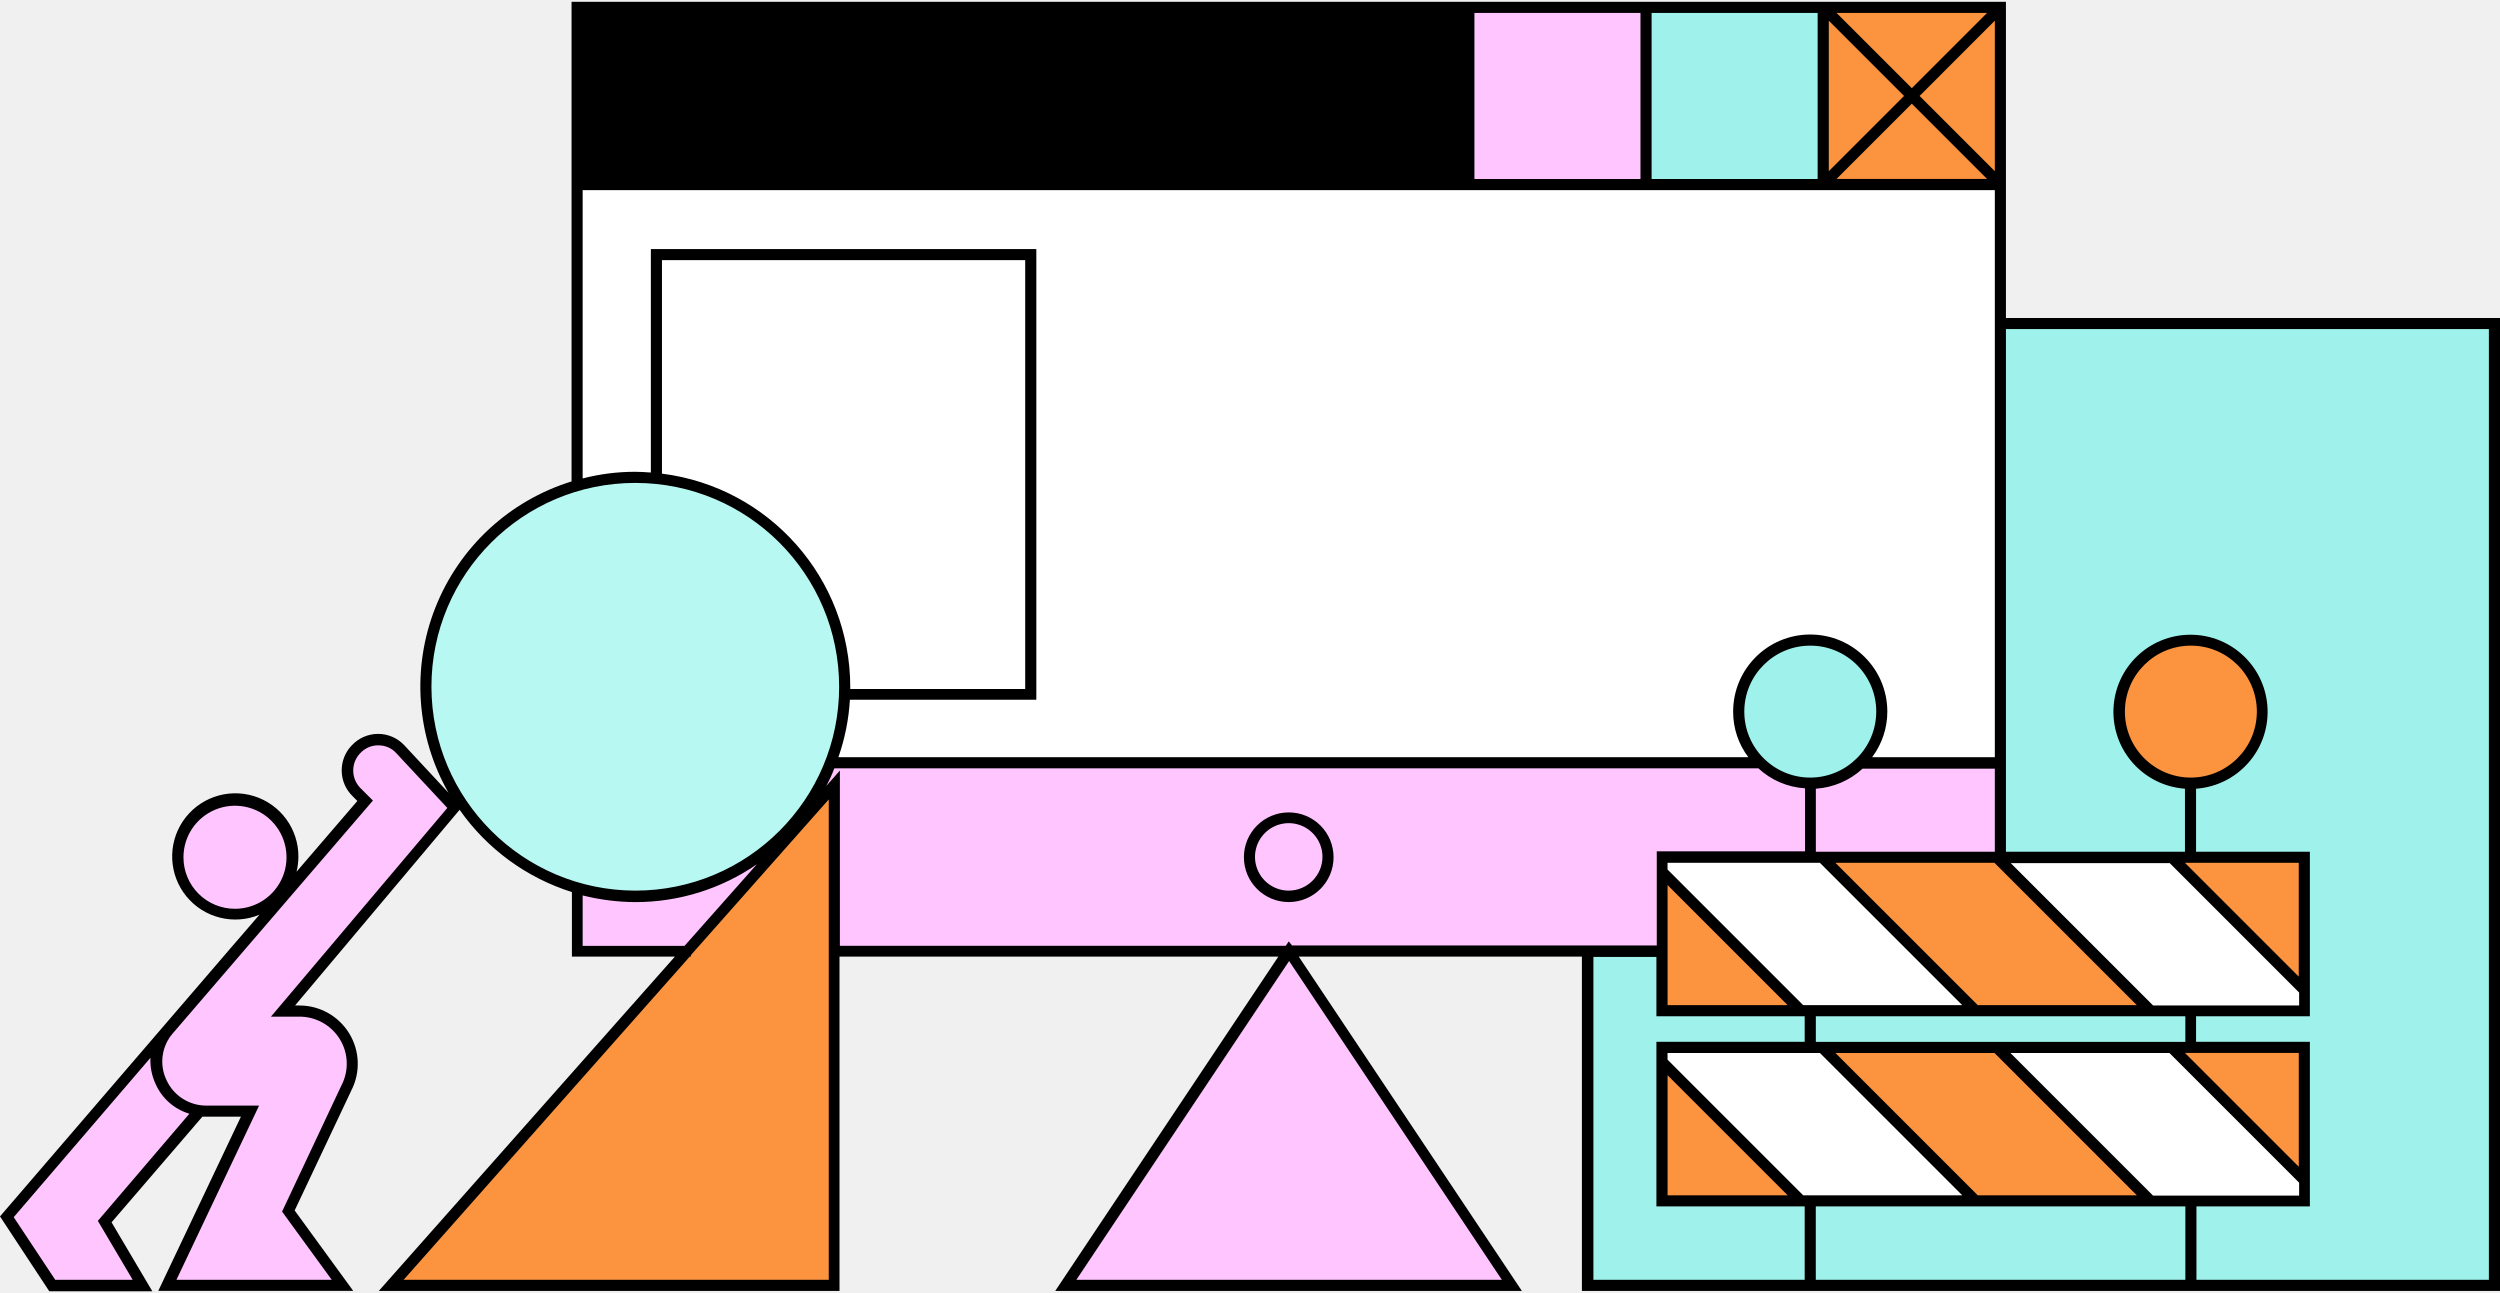
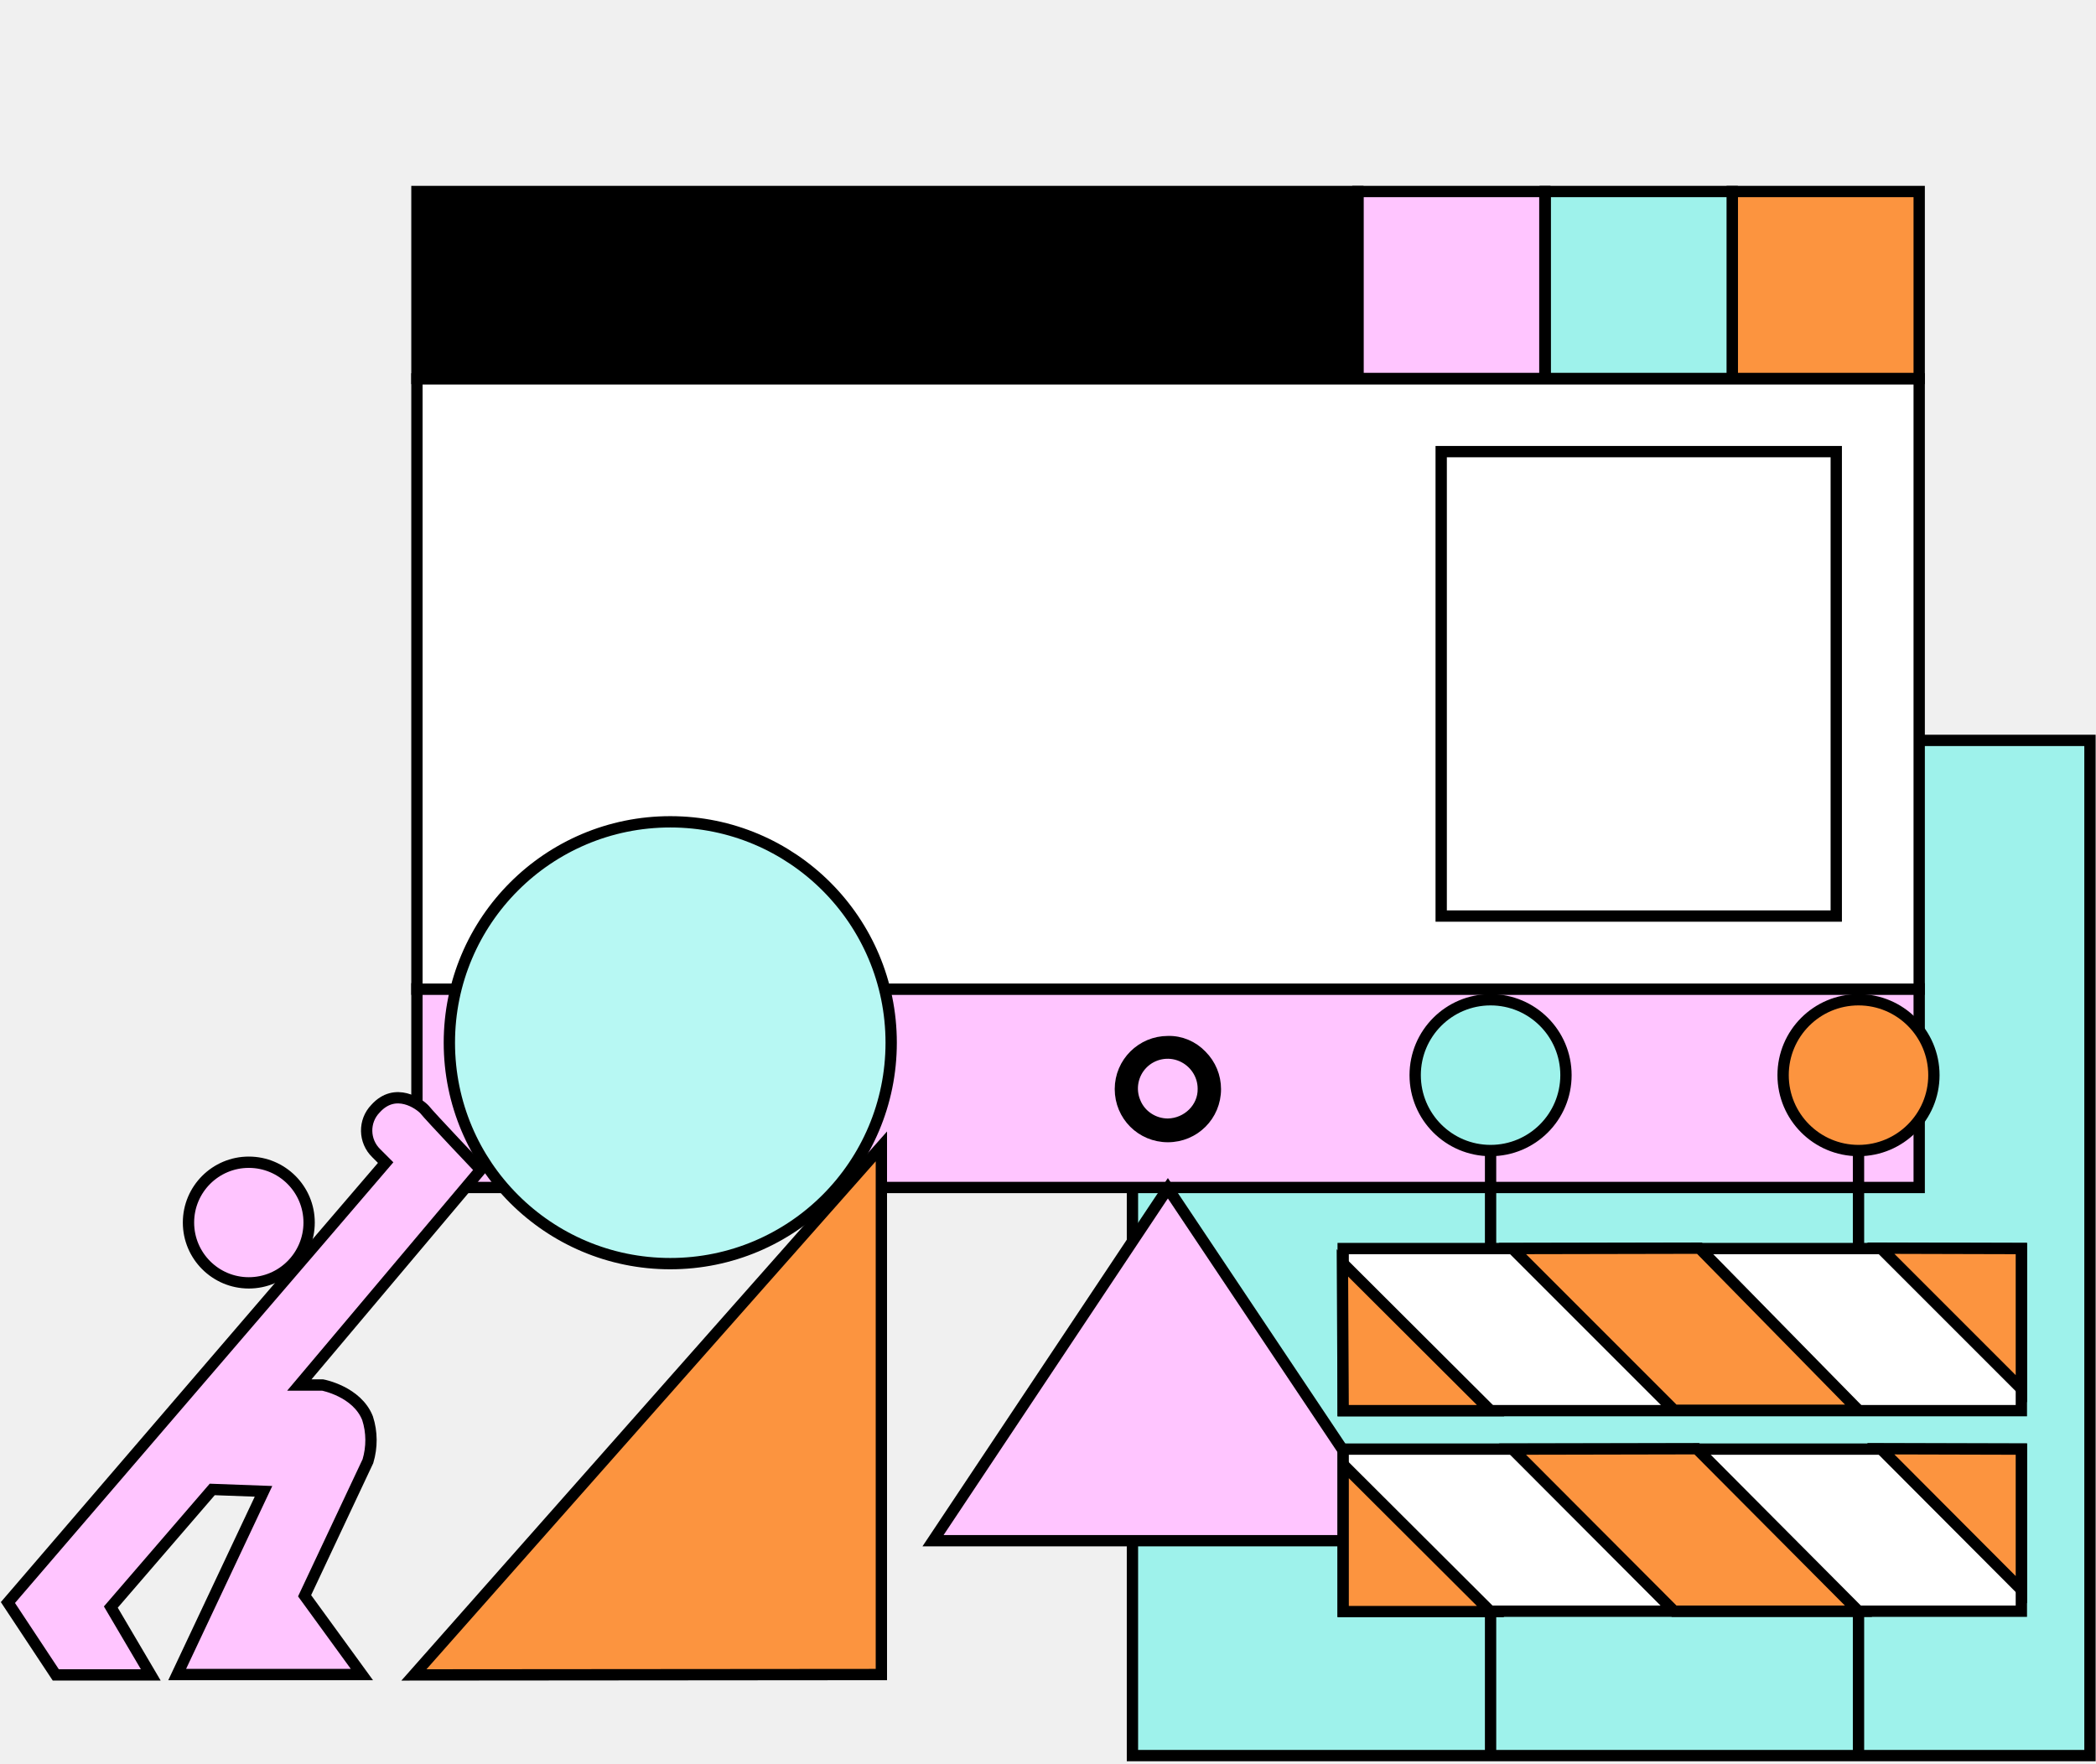
- <svg xmlns="http://www.w3.org/2000/svg" width="700px" height="362px" viewBox="0 0 700 362" version="1.1">
-   <g id="Foundation:-niceverynice.com" stroke="none" stroke-width="1" fill="none" fill-rule="evenodd">
-     <g id="Main-Page" transform="translate(-654, -228)" fill-rule="nonzero">
+ <svg xmlns="http://www.w3.org/2000/svg" version="1.1" id="Layer_1" x="0px" y="0px" viewBox="0 0 556 467.8" style="enable-background:new 0 0 556 467.8;" xml:space="preserve">
+   <style type="text/css">
+ 	.st0{fill:#9EF2EB;stroke:#000000;stroke-width:3;stroke-miterlimit:10;}
+ 	.st1{fill:#FFC5FF;stroke:#000000;stroke-width:3;stroke-miterlimit:10;}
+ 	.st2{fill:#FC943F;stroke:#000000;stroke-width:3;stroke-miterlimit:10;}
+ 	.st3{stroke:#000000;stroke-width:3;stroke-miterlimit:10;}
+ 	.st4{fill:#FFFFFF;stroke:#000000;stroke-width:3;stroke-miterlimit:10;}
+ 	.st5{fill:#B7F8F3;stroke:#000000;stroke-width:3;stroke-miterlimit:10;}
+ 	.st6{display:none;stroke:#000000;stroke-width:3;stroke-miterlimit:10;}
+ 	.st7{fill:none;stroke:#000000;stroke-width:3;stroke-miterlimit:10;}
+ </style>
+   <g id="Foundation:-niceverynice.com">
+     <g id="Main-Page" transform="translate(-654, -228)">
      <g id="Build-a-website" transform="translate(654, 228)">
-         <rect id="Rectangle" fill="#9EF2EB" x="444.597" y="90.59" width="253.95" height="269.312" />
-         <rect id="Rectangle" fill="#FC943F" x="510.498" y="2.064" width="49.608" height="49.608" />
-         <rect id="Rectangle" fill="#9EF2EB" x="460.89" y="2.064" width="49.608" height="49.608" />
-         <rect id="Rectangle" fill="#FFC5FF" x="411.178" y="2.064" width="49.608" height="49.608" />
-         <rect id="Rectangle" fill="#FFC5FF" x="161.587" y="213.57" width="398.517" height="52.72" />
-         <rect id="Rectangle" fill="#000000" x="161.587" y="2.064" width="249.593" height="49.608" />
-         <rect id="Rectangle" fill="#FFFFFF" x="161.587" y="51.672" width="398.517" height="161.898" />
-         <rect id="Rectangle" fill="#FFFFFF" x="183.796" y="71.287" width="104.819" height="123.188" />
-         <circle id="Oval" fill="#B7F8F3" cx="177.568" cy="192.295" r="58.636" />
-         <circle id="Oval" fill="#9EF2EB" cx="506.865" cy="199.249" r="20.03" />
-         <circle id="Oval" fill="#FC943F" cx="613.446" cy="199.249" r="20.03" />
-         <polygon id="Path" fill="#FFC5FF" points="298.473 359.901 360.845 266.393 423.321 359.901" />
-         <rect id="Rectangle" fill="#FFFFFF" x="465.353" y="240.035" width="179.852" height="42.966" />
-         <polygon id="Path" fill="#FC943F" points="233.609 219.798 109.593 360.005 233.609 359.901" />
-         <path d="M81.053,248.647 L102.017,224.154 L99.526,221.663 C96.239,218.439 96.147,213.174 99.318,209.836 C104.611,203.92 111.044,208.59 112.29,210.043 C113.738,211.808 127.236,226.025 127.236,226.025 L79.184,283.102 L85.412,283.102 C85.412,283.102 94.543,284.762 97.346,291.924 C98.537,295.631 98.573,299.611 97.45,303.339 L80.638,339.041 L95.789,359.901 L46.806,359.901 L69.737,311.331 L56.14,310.812 L29.267,342.049 L39.852,360.005 L14.632,360.005 L1.868,340.806 L81.053,248.647 Z" id="Path" fill="#FFC5FF" />
-         <polygon id="Path" fill="#FC943F" points="465.145 243.873 504.374 282.998 465.353 282.998" />
-         <polygon id="Path" fill="#FC943F" points="510.187 240.035 553.15 282.894 602.031 282.894 559.792 239.931" />
-         <polygon id="Path" fill="#FC943F" points="607.948 239.931 645.204 277.188 645.204 240.035" />
-         <rect id="Rectangle" fill="#FFFFFF" x="465.353" y="293.273" width="179.852" height="42.966" />
-         <polygon id="Path" fill="#FC943F" points="465.353 297.321 504.374 336.343 465.353 336.343" />
-         <polygon id="Path" fill="#FC943F" points="510.187 293.273 553.15 336.239 602.031 336.239 559.17 293.17" />
-         <polygon id="Path" fill="#FC943F" points="607.948 293.17 645.204 330.53 645.204 293.273" />
-         <circle id="Oval" fill="#FFC5FF" cx="65.798" cy="240.035" r="15.982" />
-         <path d="M360.845,227.476 C353.913,227.476 348.293,233.095 348.293,240.028 C348.293,246.96 353.913,252.579 360.845,252.579 C367.777,252.579 373.397,246.96 373.397,240.028 C373.401,236.697 372.08,233.502 369.726,231.147 C367.371,228.792 364.175,227.471 360.845,227.476 L360.845,227.476 Z M360.845,249.374 C357.025,249.374 353.581,247.072 352.119,243.543 C350.657,240.013 351.465,235.95 354.167,233.249 C356.869,230.548 360.932,229.74 364.461,231.203 C367.991,232.666 370.291,236.111 370.29,239.931 C370.27,245.139 366.053,249.355 360.845,249.374 L360.845,249.374 Z" id="Shape" fill="#000000" />
-         <path d="M561.661,89.033 L561.661,0.509 L160.034,0.509 L160.034,134.801 C142.627,140.187 128.602,153.18 121.905,170.126 C115.207,187.073 116.558,206.143 125.58,221.975 L113.229,208.699 C111.328,206.652 108.66,205.488 105.867,205.488 C103.073,205.488 100.405,206.652 98.504,208.699 L98.401,208.803 C94.647,212.808 94.785,219.08 98.712,222.916 L100.061,224.266 L83.034,244.08 C83.366,242.722 83.541,241.329 83.553,239.931 C83.613,232.133 78.554,225.217 71.104,222.913 C63.654,220.608 55.574,223.458 51.219,229.927 C46.864,236.396 47.264,244.955 52.203,250.99 C57.142,257.025 65.452,259.11 72.655,256.12 L64.769,265.252 L64.769,265.252 L0,340.598 L13.802,361.56 L42.654,361.56 L31.237,342.249 L56.664,312.673 L67.458,312.673 L44.315,361.449 L98.903,361.449 L82.506,338.93 L98.384,305.304 C100.973,300.243 100.743,294.2 97.779,289.35 C94.814,284.5 89.54,281.541 83.855,281.538 L82.61,281.538 L128.689,226.744 C136.353,237.672 147.404,245.77 160.133,249.784 L160.133,267.842 L188.986,267.842 L106.064,361.456 L235.062,361.456 L235.062,267.847 L357.939,267.847 L295.463,361.456 L426.124,361.456 L363.648,267.847 L442.931,267.847 L442.931,361.456 L700,361.456 L700,89.033 L561.661,89.033 Z M51.37,240.035 C51.369,234.199 54.884,228.938 60.275,226.704 C65.666,224.47 71.872,225.704 75.998,229.83 C80.125,233.956 81.36,240.162 79.127,245.553 C76.894,250.944 71.633,254.46 65.798,254.46 C61.969,254.468 58.295,252.951 55.588,250.244 C52.88,247.537 51.363,243.863 51.37,240.035 L51.37,240.035 Z M27.399,341.841 L37.153,358.344 L15.463,358.344 L3.84,340.806 L42.135,296.172 C42.001,298.71 42.499,301.241 43.583,303.539 C45.361,307.558 48.813,310.594 53.026,311.843 L27.399,341.841 Z M75.863,284.659 L83.855,284.659 C88.47,284.66 92.752,287.057 95.166,290.99 C97.579,294.939 97.737,299.866 95.581,303.962 L78.977,339.249 L92.883,358.344 L49.401,358.344 L72.542,309.567 L57.818,309.567 C52.997,309.595 48.61,306.791 46.61,302.405 C44.524,298.036 45.26,292.842 48.479,289.226 L104.416,224.154 L100.991,220.732 C98.292,218.072 98.2,213.748 100.783,210.975 L100.887,210.871 C102.195,209.455 104.045,208.665 105.973,208.698 C107.909,208.685 109.756,209.512 111.034,210.966 L125.254,226.221 L75.863,284.659 Z M301.379,358.344 L360.949,269.092 L420.519,358.344 L301.379,358.344 Z M613.446,217.724 C603.244,217.724 594.973,209.454 594.973,199.251 C594.973,189.049 603.244,180.779 613.446,180.779 C623.648,180.779 631.919,189.049 631.919,199.251 C631.895,209.444 623.639,217.7 613.446,217.724 L613.446,217.724 Z M643.648,241.592 L643.648,273.454 L611.786,241.592 L643.648,241.592 Z M607.441,241.592 L643.759,277.914 L643.759,281.535 L602.869,281.535 L563.017,241.683 L607.431,241.683 L607.441,241.592 Z M509.576,294.833 L549.428,334.684 L504.893,334.684 L466.91,296.701 L466.91,294.833 L509.576,294.833 Z M558.455,294.833 L598.307,334.684 L553.772,334.684 L513.921,294.833 L558.455,294.833 Z M466.922,301.06 L500.546,334.684 L466.922,334.684 L466.922,301.06 Z M611.901,337.798 L611.901,358.347 L508.422,358.347 L508.422,337.798 L611.901,337.798 Z M602.77,334.684 L562.918,294.833 L607.441,294.833 L643.759,331.153 L643.759,334.774 L602.758,334.774 L602.77,334.684 Z M643.66,326.692 L611.798,294.83 L643.66,294.83 L643.66,326.692 Z M508.434,291.719 L508.434,284.557 L611.897,284.557 L611.897,291.719 L508.434,291.719 Z M506.877,217.724 C496.675,217.724 488.404,209.454 488.404,199.251 C488.404,189.049 496.675,180.779 506.877,180.779 C517.079,180.779 525.35,189.049 525.35,199.251 C525.327,209.449 517.063,217.708 506.865,217.724 L506.877,217.724 Z M509.576,241.592 L549.428,281.443 L504.893,281.443 L466.91,243.46 L466.91,241.592 L509.576,241.592 Z M558.455,241.592 L598.307,281.443 L553.772,281.443 L513.921,241.592 L558.455,241.592 Z M466.922,247.819 L500.546,281.443 L466.922,281.443 L466.922,247.819 Z M508.439,238.48 L508.439,220.838 C513.309,220.515 517.922,218.537 521.514,215.233 L558.552,215.233 L558.552,238.483 L508.439,238.48 Z M558.552,47.936 L537.484,26.868 L558.552,5.793 L558.552,47.936 Z M535.304,24.688 L514.232,3.621 L556.379,3.621 L535.304,24.688 Z M533.132,26.861 L512.064,47.928 L512.064,5.793 L533.132,26.861 Z M535.304,29.033 L556.372,50.101 L514.232,50.101 L535.304,29.033 Z M508.941,3.621 L508.941,50.115 L462.447,50.115 L462.447,3.621 L508.941,3.621 Z M459.333,3.621 L459.333,50.115 L412.838,50.115 L412.838,3.621 L459.333,3.621 Z M163.143,3.621 L409.621,3.621 L409.621,50.115 L163.143,50.115 L163.143,3.621 Z M163.143,53.229 L558.552,53.229 L558.552,212.013 L524.196,212.013 C526.963,208.333 528.456,203.853 528.452,199.249 C528.452,187.327 518.787,177.662 506.865,177.662 C494.943,177.662 485.279,187.327 485.279,199.249 C485.257,203.855 486.753,208.341 489.534,212.013 L234.751,212.013 C236.567,206.827 237.65,201.413 237.969,195.928 L290.172,195.928 L290.172,69.73 L182.241,69.73 L182.241,132.31 C180.793,132.206 179.345,132.102 177.882,132.102 C172.91,132.09 167.957,132.718 163.143,133.97 L163.143,53.229 Z M185.35,132.621 L185.35,72.843 L287.056,72.843 L287.056,192.918 L238.072,192.918 L238.072,192.399 C238.077,162.033 215.481,136.411 185.353,132.621 L185.35,132.621 Z M120.801,192.295 C120.801,160.771 146.356,135.216 177.88,135.216 C209.403,135.216 234.959,160.771 234.959,192.295 C234.959,223.819 209.403,249.374 177.88,249.374 C146.379,249.318 120.856,223.796 120.801,192.295 Z M163.143,264.837 L163.143,250.723 C167.963,251.932 172.911,252.559 177.88,252.591 C190.036,252.6 201.907,248.907 211.914,242.004 L191.677,264.837 L163.143,264.837 Z M232.052,358.344 L113.016,358.344 L193.135,267.847 L193.446,267.847 L193.446,267.431 L232.052,223.843 L232.052,358.344 Z M360.845,263.586 L360.015,264.832 L235.166,264.832 L235.166,215.75 L231.326,220.109 C232.211,218.508 232.974,216.843 233.609,215.127 L492.334,215.127 C495.916,218.449 500.536,220.429 505.412,220.732 L505.412,238.374 L463.895,238.374 L463.895,264.733 L361.779,264.733 L360.845,263.586 Z M446.153,267.946 L463.796,267.946 L463.796,284.55 L505.313,284.55 L505.313,291.712 L463.796,291.712 L463.796,337.791 L505.313,337.791 L505.313,358.34 L446.153,358.34 L446.153,267.946 Z M696.99,358.34 L615.003,358.34 L615.003,337.791 L646.761,337.791 L646.761,291.712 L614.899,291.712 L614.899,284.55 L646.761,284.55 L646.761,238.483 L614.899,238.483 L614.899,220.84 C626.488,220.002 635.334,210.142 634.915,198.531 C634.496,186.92 624.961,177.723 613.342,177.723 C601.724,177.723 592.189,186.92 591.77,198.531 C591.351,210.142 600.197,220.002 611.786,220.84 L611.786,238.483 L561.661,238.483 L561.661,92.147 L696.886,92.147 L696.886,358.344 L696.99,358.34 Z" id="Shape" fill="#000000" />
+         <rect id="Rectangle" x="300.4" y="196.4" class="st0" width="254" height="269.3" />
+         <rect id="Rectangle_4_" x="110.6" y="262.3" class="st1" width="398.5" height="52.7" />
+         <g>
+           <rect id="Rectangle_1_" x="459.5" y="50.8" class="st2" width="49.6" height="49.6" />
+           <rect id="Rectangle_2_" x="409.9" y="50.8" class="st0" width="49.6" height="49.6" />
+           <rect id="Rectangle_3_" x="360.2" y="50.8" class="st1" width="49.6" height="49.6" />
+           <rect id="Rectangle_5_" x="110.6" y="50.8" class="st3" width="249.6" height="49.6" />
+           <rect id="Rectangle_6_" x="110.6" y="100.5" class="st4" width="398.5" height="161.9" />
+           <rect id="Rectangle_7_" x="382.3" y="119.8" class="st4" width="104.8" height="123.2" />
+         </g>
+         <circle id="Oval_1_" class="st0" cx="395.4" cy="285.2" r="20" />
+         <circle id="Oval_2_" class="st2" cx="493" cy="285.2" r="20" />
+         <polygon id="Path" class="st1" points="247.5,408.7 309.8,315.2 372.3,408.7    " />
+         <rect id="Rectangle_8_" x="356.3" y="331.2" class="st4" width="179.9" height="43" />
+         <polygon id="Path_3_" class="st2" points="356.1,335 395.4,374.2 356.3,374.2    " />
+         <polygon id="Path_4_" class="st2" points="401.2,331.2 444.1,374.1 493,374.1 450.8,331.1    " />
+         <polygon id="Path_5_" class="st2" points="498.9,331.1 536.2,368.4 536.2,331.2    " />
+         <rect id="Rectangle_9_" x="356.3" y="384.4" class="st4" width="179.9" height="43" />
+         <polygon id="Path_6_" class="st2" points="356.3,388.5 395.4,427.5 356.3,427.5    " />
+         <polygon id="Path_7_" class="st2" points="401.2,384.4 444.1,427.4 493,427.4 450.1,384.3    " />
+         <polygon id="Path_8_" class="st2" points="498.9,384.3 536.2,421.7 536.2,384.4    " />
+         <g>
+           <circle id="Oval" class="st5" cx="177.8" cy="276.6" r="58.6" />
+           <polygon id="Path_1_" class="st2" points="233.8,304.1 109.8,444.3 233.8,444.2     " />
+           <path id="Path_2_" class="st1" d="M81.3,332.9l21-24.5l-2.5-2.5c-3.3-3.2-3.4-8.5-0.2-11.8c5.3-5.9,11.7-1.2,13,0.2      c1.4,1.8,14.9,16,14.9,16l-48.1,57.1h6.2c0,0,9.1,1.7,11.9,8.8c1.2,3.7,1.2,7.7,0.1,11.4l-16.8,35.7L96,444.2H47l22.9-48.6      l-13.6-0.5l-26.9,31.2l10.6,18H14.8L2.1,425.1L81.3,332.9z" />
+           <circle id="Oval_3_" class="st1" cx="66" cy="324.3" r="16" />
+         </g>
+         <path id="Shape" class="st3" d="M309.8,276.3c-6.9,0-12.6,5.6-12.6,12.6s5.6,12.6,12.6,12.6s12.6-5.6,12.6-12.6     c0-3.3-1.3-6.5-3.7-8.9C316.4,277.6,313.2,276.2,309.8,276.3L309.8,276.3z M309.8,298.2c-3.8,0-7.3-2.3-8.7-5.8     c-1.5-3.5-0.7-7.6,2-10.3c2.7-2.7,6.8-3.5,10.3-2c3.5,1.5,5.8,4.9,5.8,8.7C319.3,293.9,315,298.1,309.8,298.2L309.8,298.2z" />
+         <path id="Shape_1_" class="st6" d="M510.6,137.8V49.3H109v134.3C91.6,189,77.6,202,70.9,218.9c-6.7,16.9-5.3,36,3.7,51.8     l-12.4-13.3c-1.9-2-4.6-3.2-7.4-3.2c-2.8,0-5.5,1.2-7.4,3.2l-0.1,0.1c-3.8,4-3.6,10.3,0.3,14.1L49,273l-17,19.8     c0.3-1.4,0.5-2.8,0.5-4.1c0.1-7.8-5-14.7-12.4-17c-7.5-2.3-15.5,0.5-19.9,7s-4,15,1,21.1s13.2,8.1,20.5,5.1l-7.9,9.1l0,0     L-51,389.4l13.8,21h28.9L-19.8,391l25.4-29.6h10.8l-23.1,48.8h54.6l-16.4-22.5l15.9-33.6c2.6-5.1,2.4-11.1-0.6-16     c-3-4.9-8.2-7.8-13.9-7.8h-1.2l46.1-54.8c7.7,10.9,18.7,19,31.4,23v18.1H138L55,410.2h129v-93.6h122.9l-62.5,93.6h130.7     l-62.5-93.6h79.3v93.6H649V137.8H510.6z M0.4,288.8c0-5.8,3.5-11.1,8.9-13.3s11.6-1,15.7,3.1c4.1,4.1,5.4,10.3,3.1,15.7     c-2.2,5.4-7.5,8.9-13.3,8.9c-3.8,0-7.5-1.5-10.2-4.2C1.9,296.3,0.3,292.6,0.4,288.8L0.4,288.8z M-23.6,390.6l9.8,16.5h-21.7     l-11.6-17.5L-8.9,345c-0.1,2.5,0.4,5.1,1.4,7.4c1.8,4,5.2,7.1,9.4,8.3L-23.6,390.6z M24.8,333.4h8c4.6,0,8.9,2.4,11.3,6.3     c2.4,3.9,2.6,8.9,0.4,13L28,388l13.9,19.1H-1.6l23.1-48.8H6.8c-4.8,0-9.2-2.8-11.2-7.2c-2.1-4.4-1.4-9.6,1.9-13.2l55.9-65.1     l-3.4-3.4c-2.7-2.7-2.8-7-0.2-9.8l0.1-0.1c1.3-1.4,3.2-2.2,5.1-2.2c1.9,0,3.8,0.8,5.1,2.3L74.2,275L24.8,333.4z M250.4,407.1     l59.6-89.3l59.6,89.3H250.4z M562.4,266.5c-10.2,0-18.5-8.3-18.5-18.5s8.3-18.5,18.5-18.5c10.2,0,18.5,8.3,18.5,18.5     C580.9,258.2,572.6,266.5,562.4,266.5L562.4,266.5z M592.6,290.4v31.9l-31.9-31.9H592.6z M556.4,290.4l36.3,36.3v3.6h-40.9     L512,290.5L556.4,290.4L556.4,290.4z M458.6,343.6l39.9,39.9h-44.5l-38-38v-1.9H458.6z M507.4,343.6l39.9,39.9h-44.5l-39.9-39.9     H507.4z M415.9,349.8l33.6,33.6h-33.6V349.8z M560.9,386.6v20.5H457.4v-20.5H560.9z M551.7,383.5l-39.9-39.9h44.5l36.3,36.3v3.6     L551.7,383.5L551.7,383.5z M592.6,375.5l-31.9-31.9h31.9V375.5z M457.4,340.5v-7.2h103.5v7.2H457.4z M455.9,266.5     c-10.2,0-18.5-8.3-18.5-18.5s8.3-18.5,18.5-18.5c10.2,0,18.5,8.3,18.5,18.5C474.3,258.2,466,266.5,455.9,266.5L455.9,266.5z      M458.6,290.4l39.9,39.9h-44.5l-38-38v-1.9H458.6z M507.4,290.4l39.9,39.9h-44.5l-39.9-39.9H507.4z M415.9,296.6l33.6,33.6h-33.6     V296.6z M457.4,287.3v-17.6c4.9-0.3,9.5-2.3,13.1-5.6h37v23.2L457.4,287.3z M507.5,96.7l-21.1-21.1l21.1-21.1V96.7z M484.3,73.5     l-21.1-21.1h42.1L484.3,73.5z M482.1,75.6L461,96.7V54.6L482.1,75.6z M484.3,77.8l21.1,21.1h-42.1L484.3,77.8z M457.9,52.4v46.5     h-46.5V52.4H457.9z M408.3,52.4v46.5h-46.5V52.4H408.3z M112.1,52.4h246.5v46.5H112.1V52.4z M112.1,102h395.4v158.8h-34.4     c2.8-3.7,4.3-8.2,4.3-12.8c0-11.9-9.7-21.6-21.6-21.6s-21.6,9.7-21.6,21.6c0,4.6,1.5,9.1,4.3,12.8H183.7     c1.8-5.2,2.9-10.6,3.2-16.1h52.2V118.5H131.2v62.6c-1.4-0.1-2.9-0.2-4.4-0.2c-5,0-9.9,0.6-14.7,1.9V102z M134.3,181.4v-59.8H236     v120.1h-49v-0.5C187.1,210.8,164.5,185.2,134.3,181.4L134.3,181.4z M69.8,241.1c0-31.5,25.6-57.1,57.1-57.1s57.1,25.6,57.1,57.1     s-25.6,57.1-57.1,57.1C95.4,298.1,69.8,272.6,69.8,241.1z M112.1,313.6v-14.1c4.8,1.2,9.8,1.8,14.7,1.9c12.2,0,24-3.7,34-10.6     l-20.2,22.8H112.1z M181,407.1H62l80.1-90.5h0.3v-0.4l38.6-43.6V407.1z M309.8,312.4l-0.8,1.2H184.1v-49.1l-3.8,4.4     c0.9-1.6,1.6-3.3,2.3-5h258.7c3.6,3.3,8.2,5.3,13.1,5.6v17.6h-41.5v26.4H310.8L309.8,312.4z M395.1,316.7h17.6v16.6h41.5v7.2     h-41.5v46.1h41.5v20.5h-59.2V316.7z M646,407.1h-82v-20.5h31.8v-46.1h-31.9v-7.2h31.9v-46.1h-31.9v-17.6     c11.6-0.8,20.4-10.7,20-22.3s-10-20.8-21.6-20.8s-21.2,9.2-21.6,20.8c-0.4,11.6,8.4,21.5,20,22.3v17.6h-50.1V140.9h135.2v266.2     L646,407.1z" />
      </g>
    </g>
  </g>
+   <line class="st7" x1="395.4" y1="427.5" x2="395.4" y2="465.8" />
+   <line class="st7" x1="493" y1="427.5" x2="493" y2="465.8" />
+   <line class="st7" x1="395.4" y1="305.3" x2="395.4" y2="331.1" />
+   <line class="st7" x1="493" y1="306.2" x2="493" y2="332.1" />
</svg>
